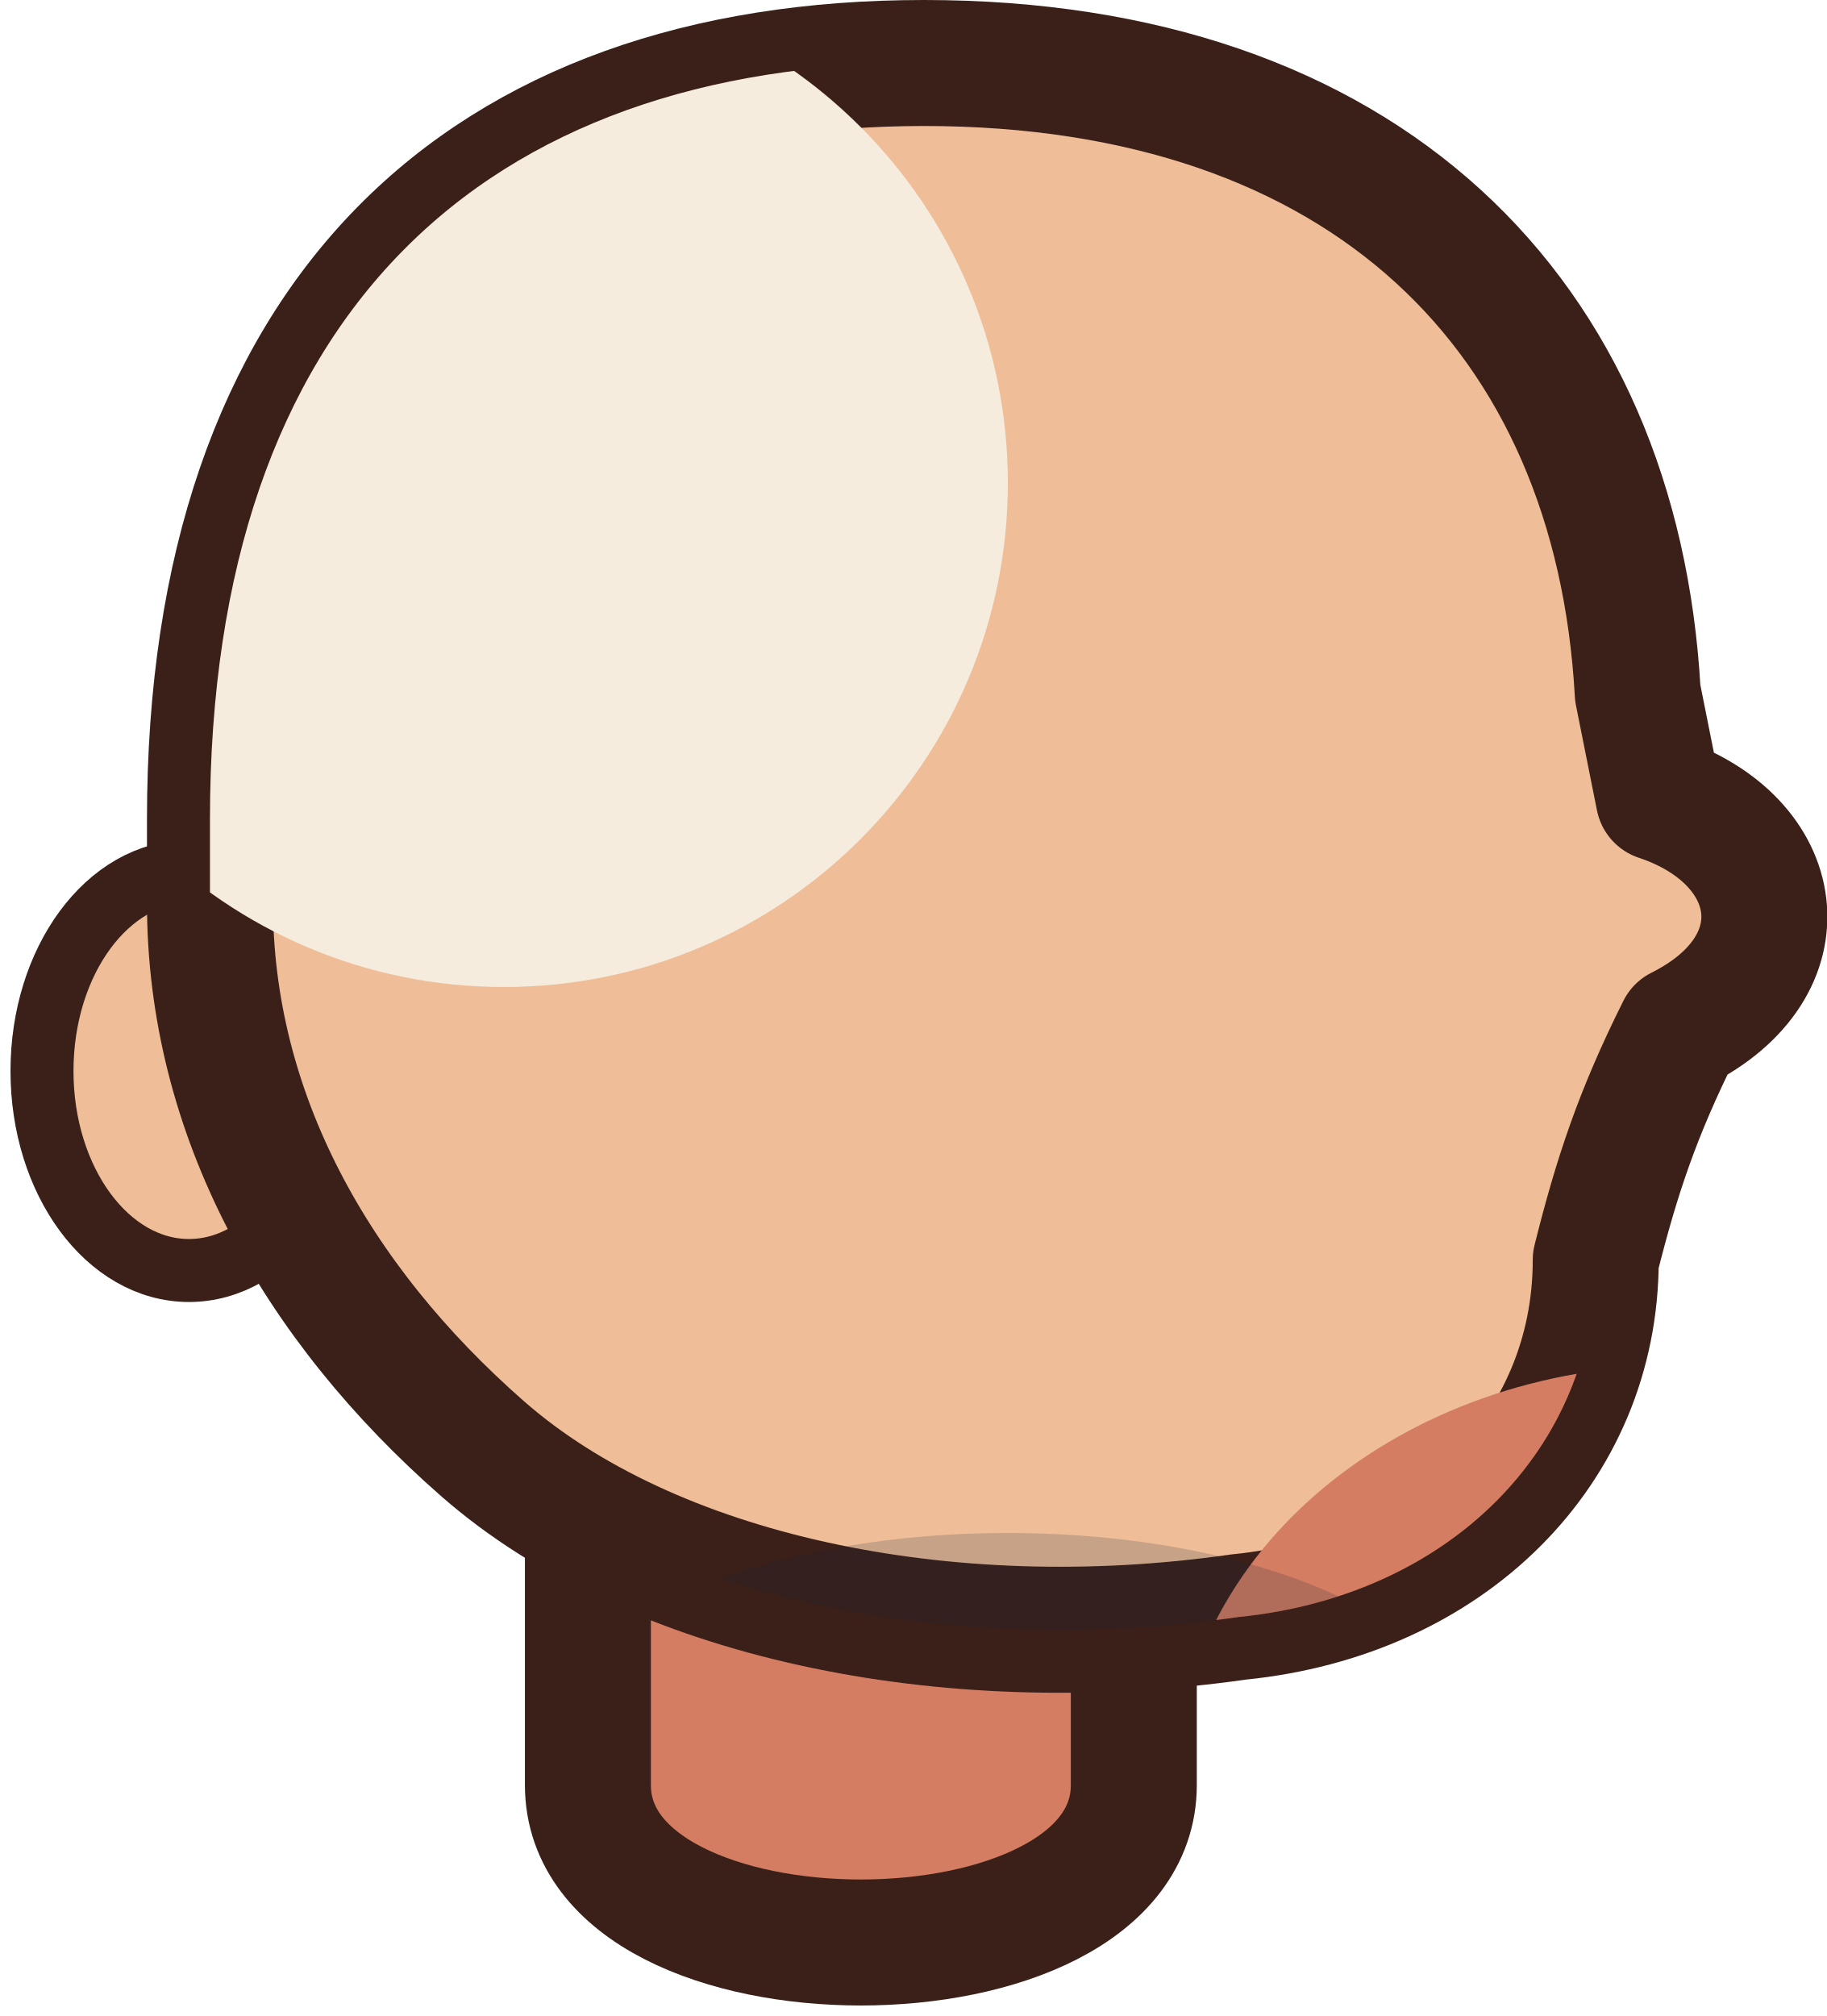
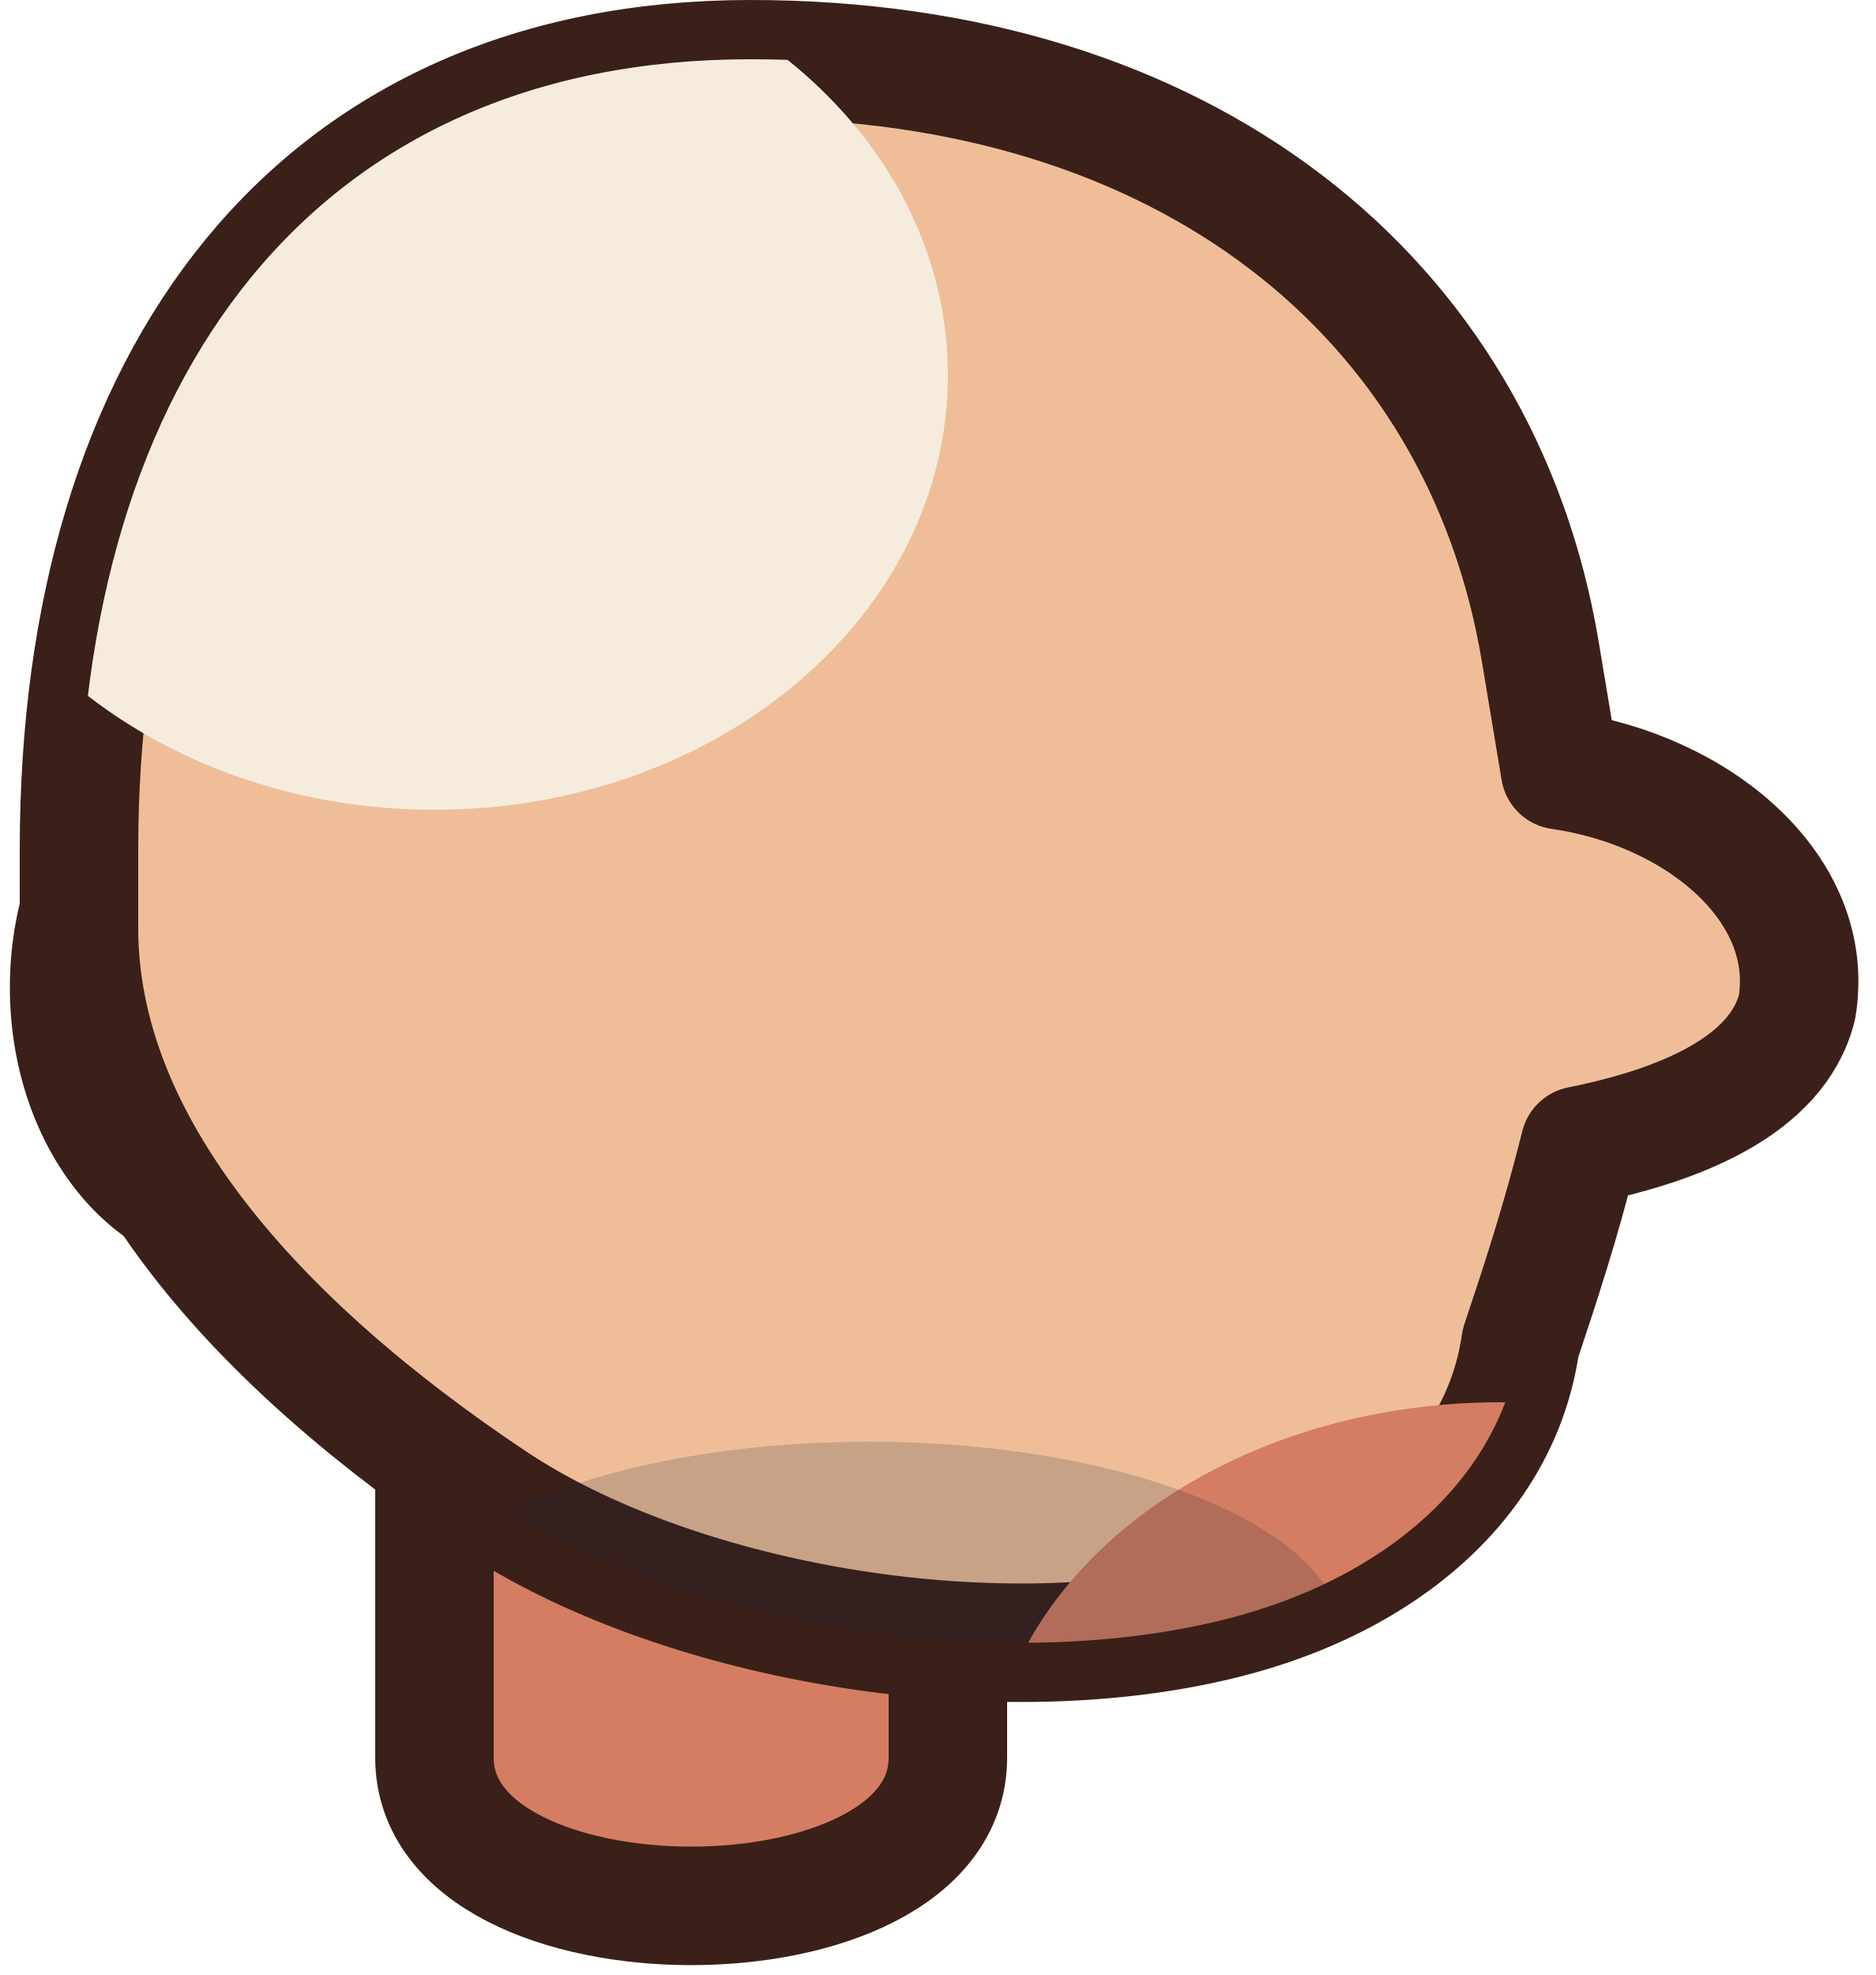
- <svg xmlns="http://www.w3.org/2000/svg" width="87" height="96" viewBox="76 37 87 96" shape-rendering="geometricPrecision">
-   <path d="M 104,98 L 104,122 C 104,132 130,132 130,122 L 130,98 C 130,88 104,88 104,98 Z" fill="#d47d62" stroke="#3a2018" stroke-width="6" stroke-linecap="round" stroke-linejoin="round" />
-   <ellipse cx="85" cy="88" rx="7" ry="9.5" fill="#efbe99" stroke="#3a2018" stroke-width="3" />
-   <path d="M 86,76 C 86,52 99,40 120,40 C 141,40 153,52 154,70 L 155,75 C 161,77 162,83 156,86 C 154,90 153,93 152,97 C 152,106 145,113 135,114 C 121,116 107,113 99,106 C 91,99 86,90 86,80 Z" fill="#efbe99" stroke="#3a2018" stroke-width="6" stroke-linecap="round" stroke-linejoin="round" />
+ <svg xmlns="http://www.w3.org/2000/svg" width="95" height="100" viewBox="76 35 95 100" shape-rendering="geometricPrecision">
+   <path d="M 98,96 L 98,124 C 98,134 124,134 124,124 L 124,96 C 124,86 98,86 98,96 Z" fill="#d47d62" stroke="#3a2018" stroke-width="6" stroke-linecap="round" stroke-linejoin="round" />
+   <ellipse cx="88" cy="85" rx="10" ry="13" fill="#efbe99" stroke="#3a2018" stroke-width="3" />
+   <ellipse cx="89" cy="86" rx="3.5" ry="5" fill="#d47d62" />
+   <path d="M 80,78 C 80,54 92,38 114,38 C 136,38 151,50 154,68 L 155,74 C 162,75 168,80 167,86 C 166,90 161,92 156,93 C 155,97 154,100 153,103 C 152,110 146,115 138,117 C 126,120 110,117 101,111 C 89,103 80,93 80,82 Z" fill="#efbe99" stroke="#3a2018" stroke-width="6" stroke-linecap="round" stroke-linejoin="round" />
  <defs>
    <clipPath id="hd1">
-       <path d="M 86,76 C 86,52 99,40 120,40 C 141,40 153,52 154,70 L 155,75 C 161,77 162,83 156,86 C 154,90 153,93 152,97 C 152,106 145,113 135,114 C 121,116 107,113 99,106 C 91,99 86,90 86,80 Z" />
+       <path d="M 80,78 C 80,54 92,38 114,38 C 136,38 151,50 154,68 L 155,74 C 162,75 168,80 167,86 C 166,90 161,92 156,93 C 155,97 154,100 153,103 C 152,110 146,115 138,117 C 126,120 110,117 101,111 C 89,103 80,93 80,82 Z" />
    </clipPath>
  </defs>
  <g clip-path="url(#hd1)">
-     <ellipse cx="100" cy="60" rx="24" ry="24" fill="#f6ecde" />
-     <ellipse cx="156" cy="122" rx="24" ry="20" fill="#d47d62" />
-     <ellipse cx="124" cy="120" rx="22" ry="10" fill="#16203a" opacity="0.18" />
+     <ellipse cx="98" cy="54" rx="26" ry="22" fill="#f6ecde" />
+     <ellipse cx="152" cy="126" rx="26" ry="20" fill="#d47d62" />
+     <ellipse cx="120" cy="118" rx="24" ry="10" fill="#16203a" opacity="0.18" />
  </g>
</svg>
